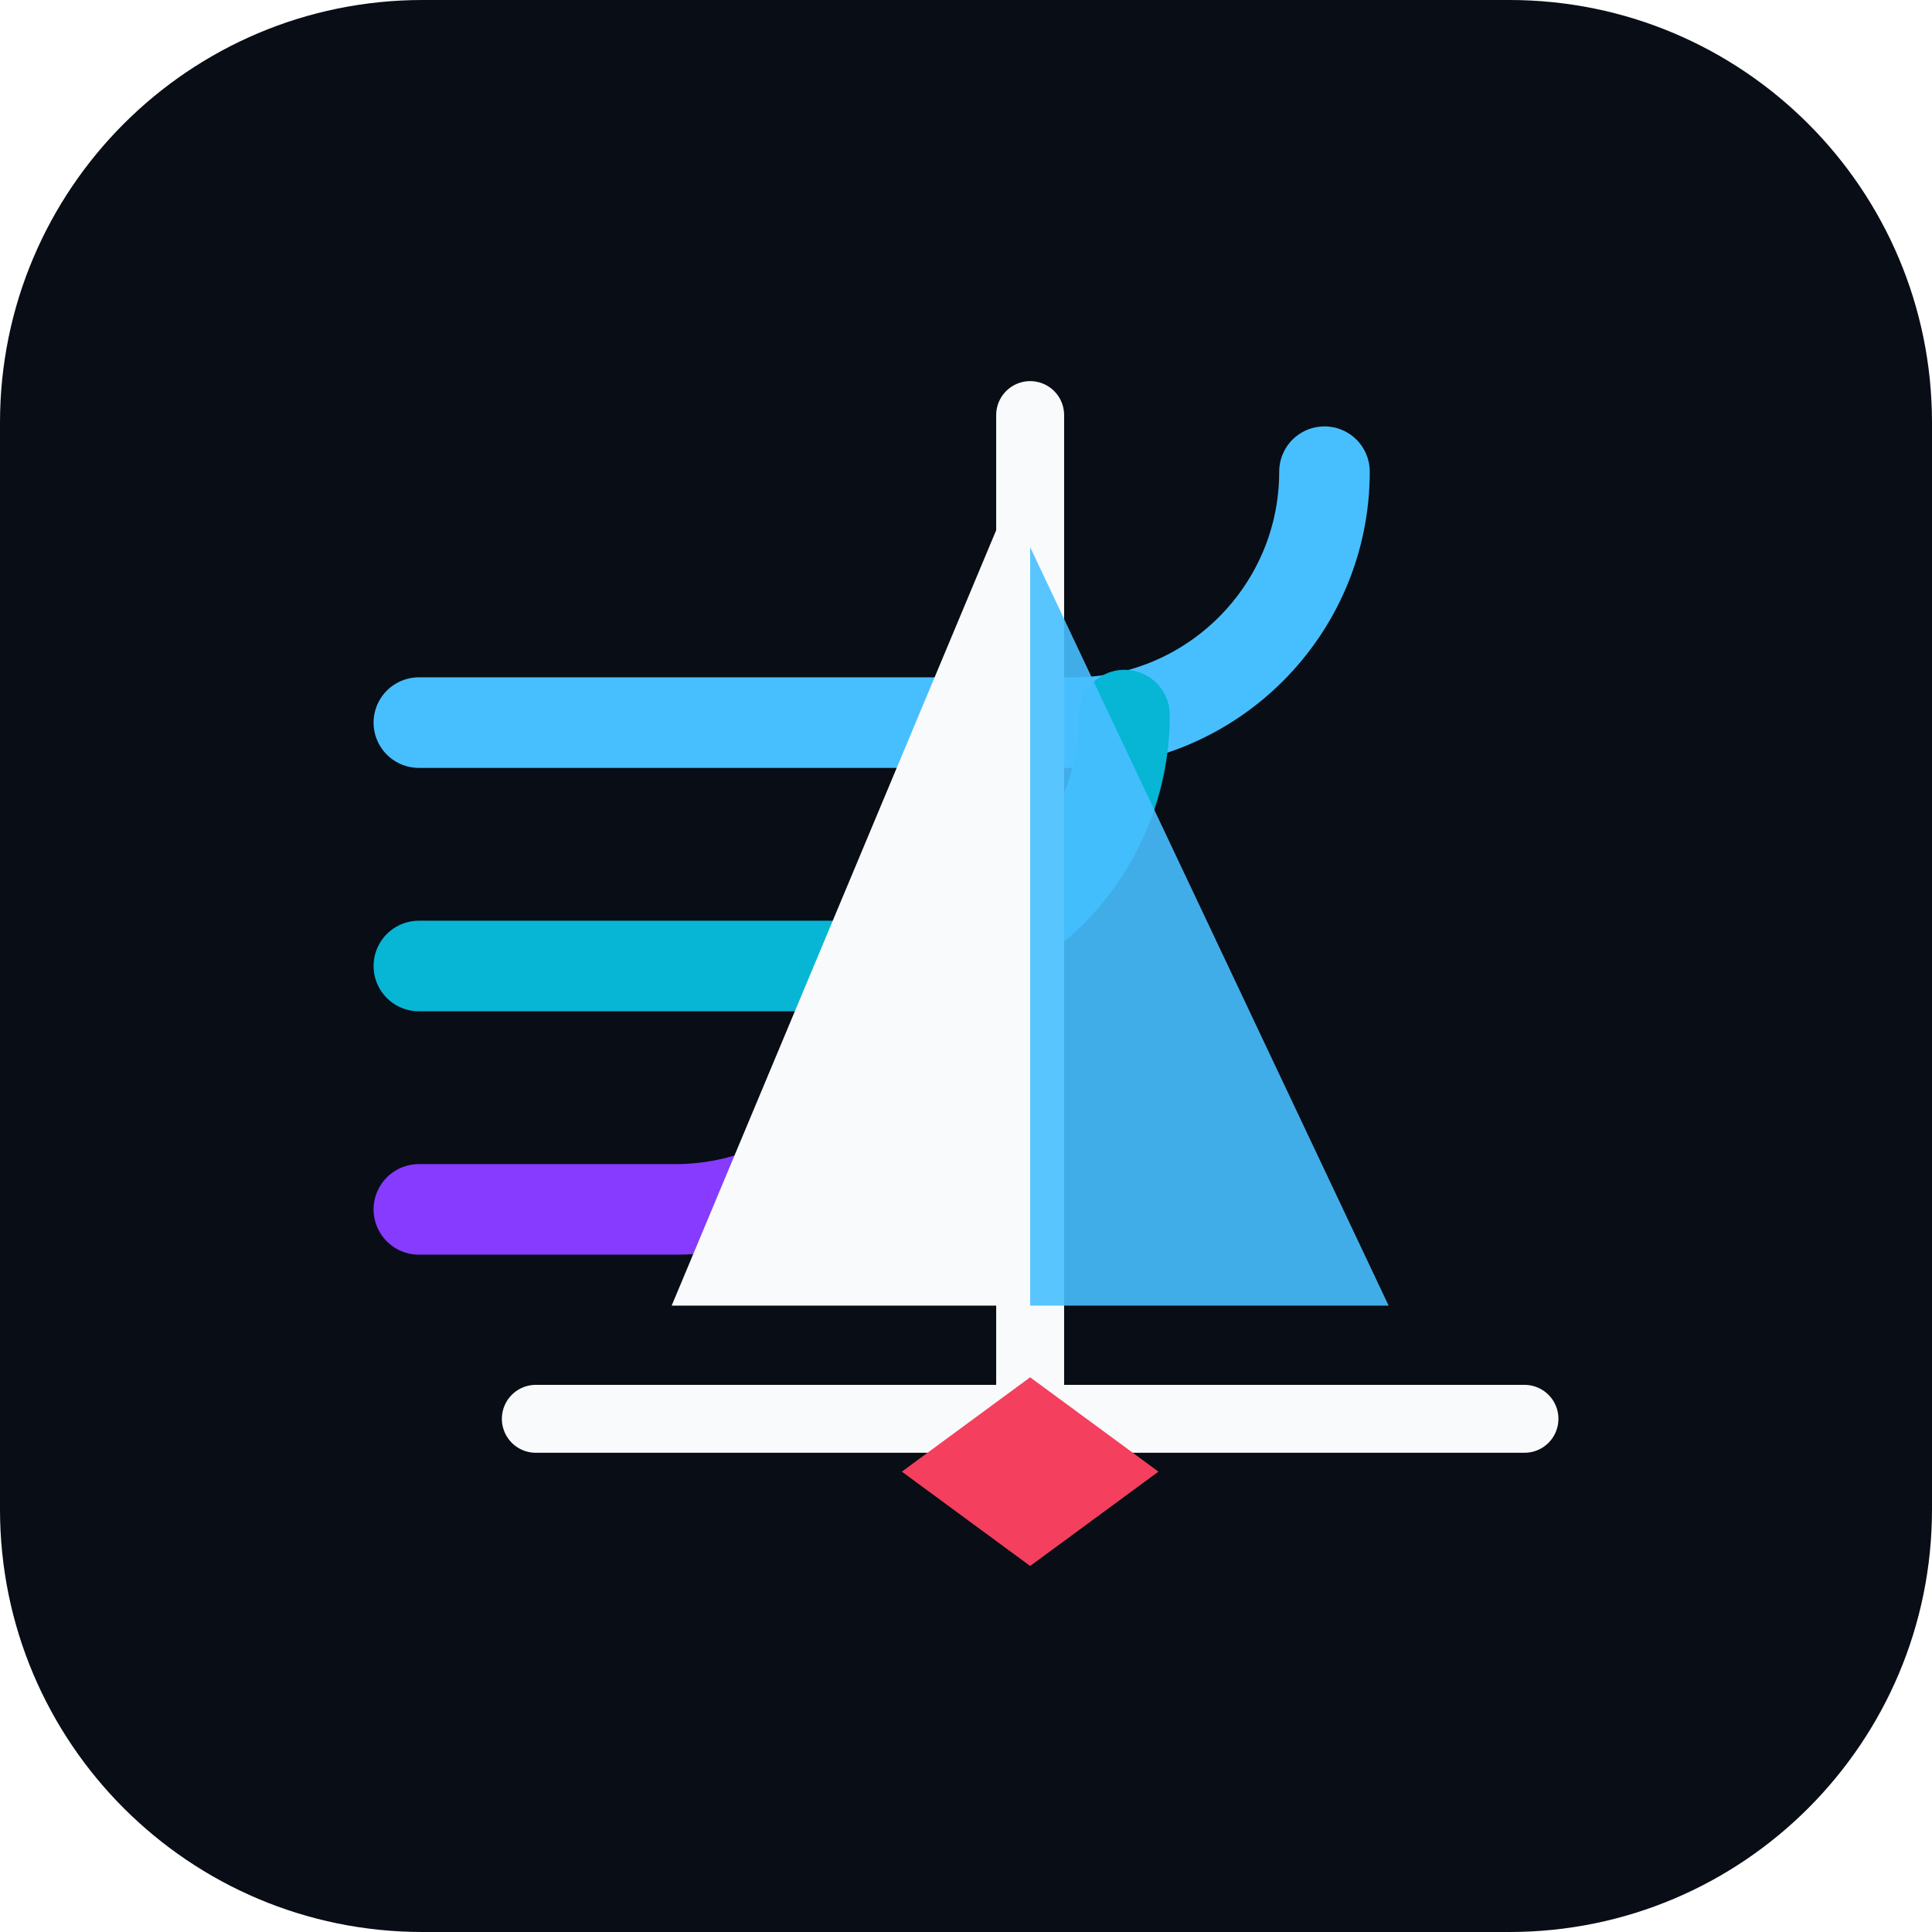
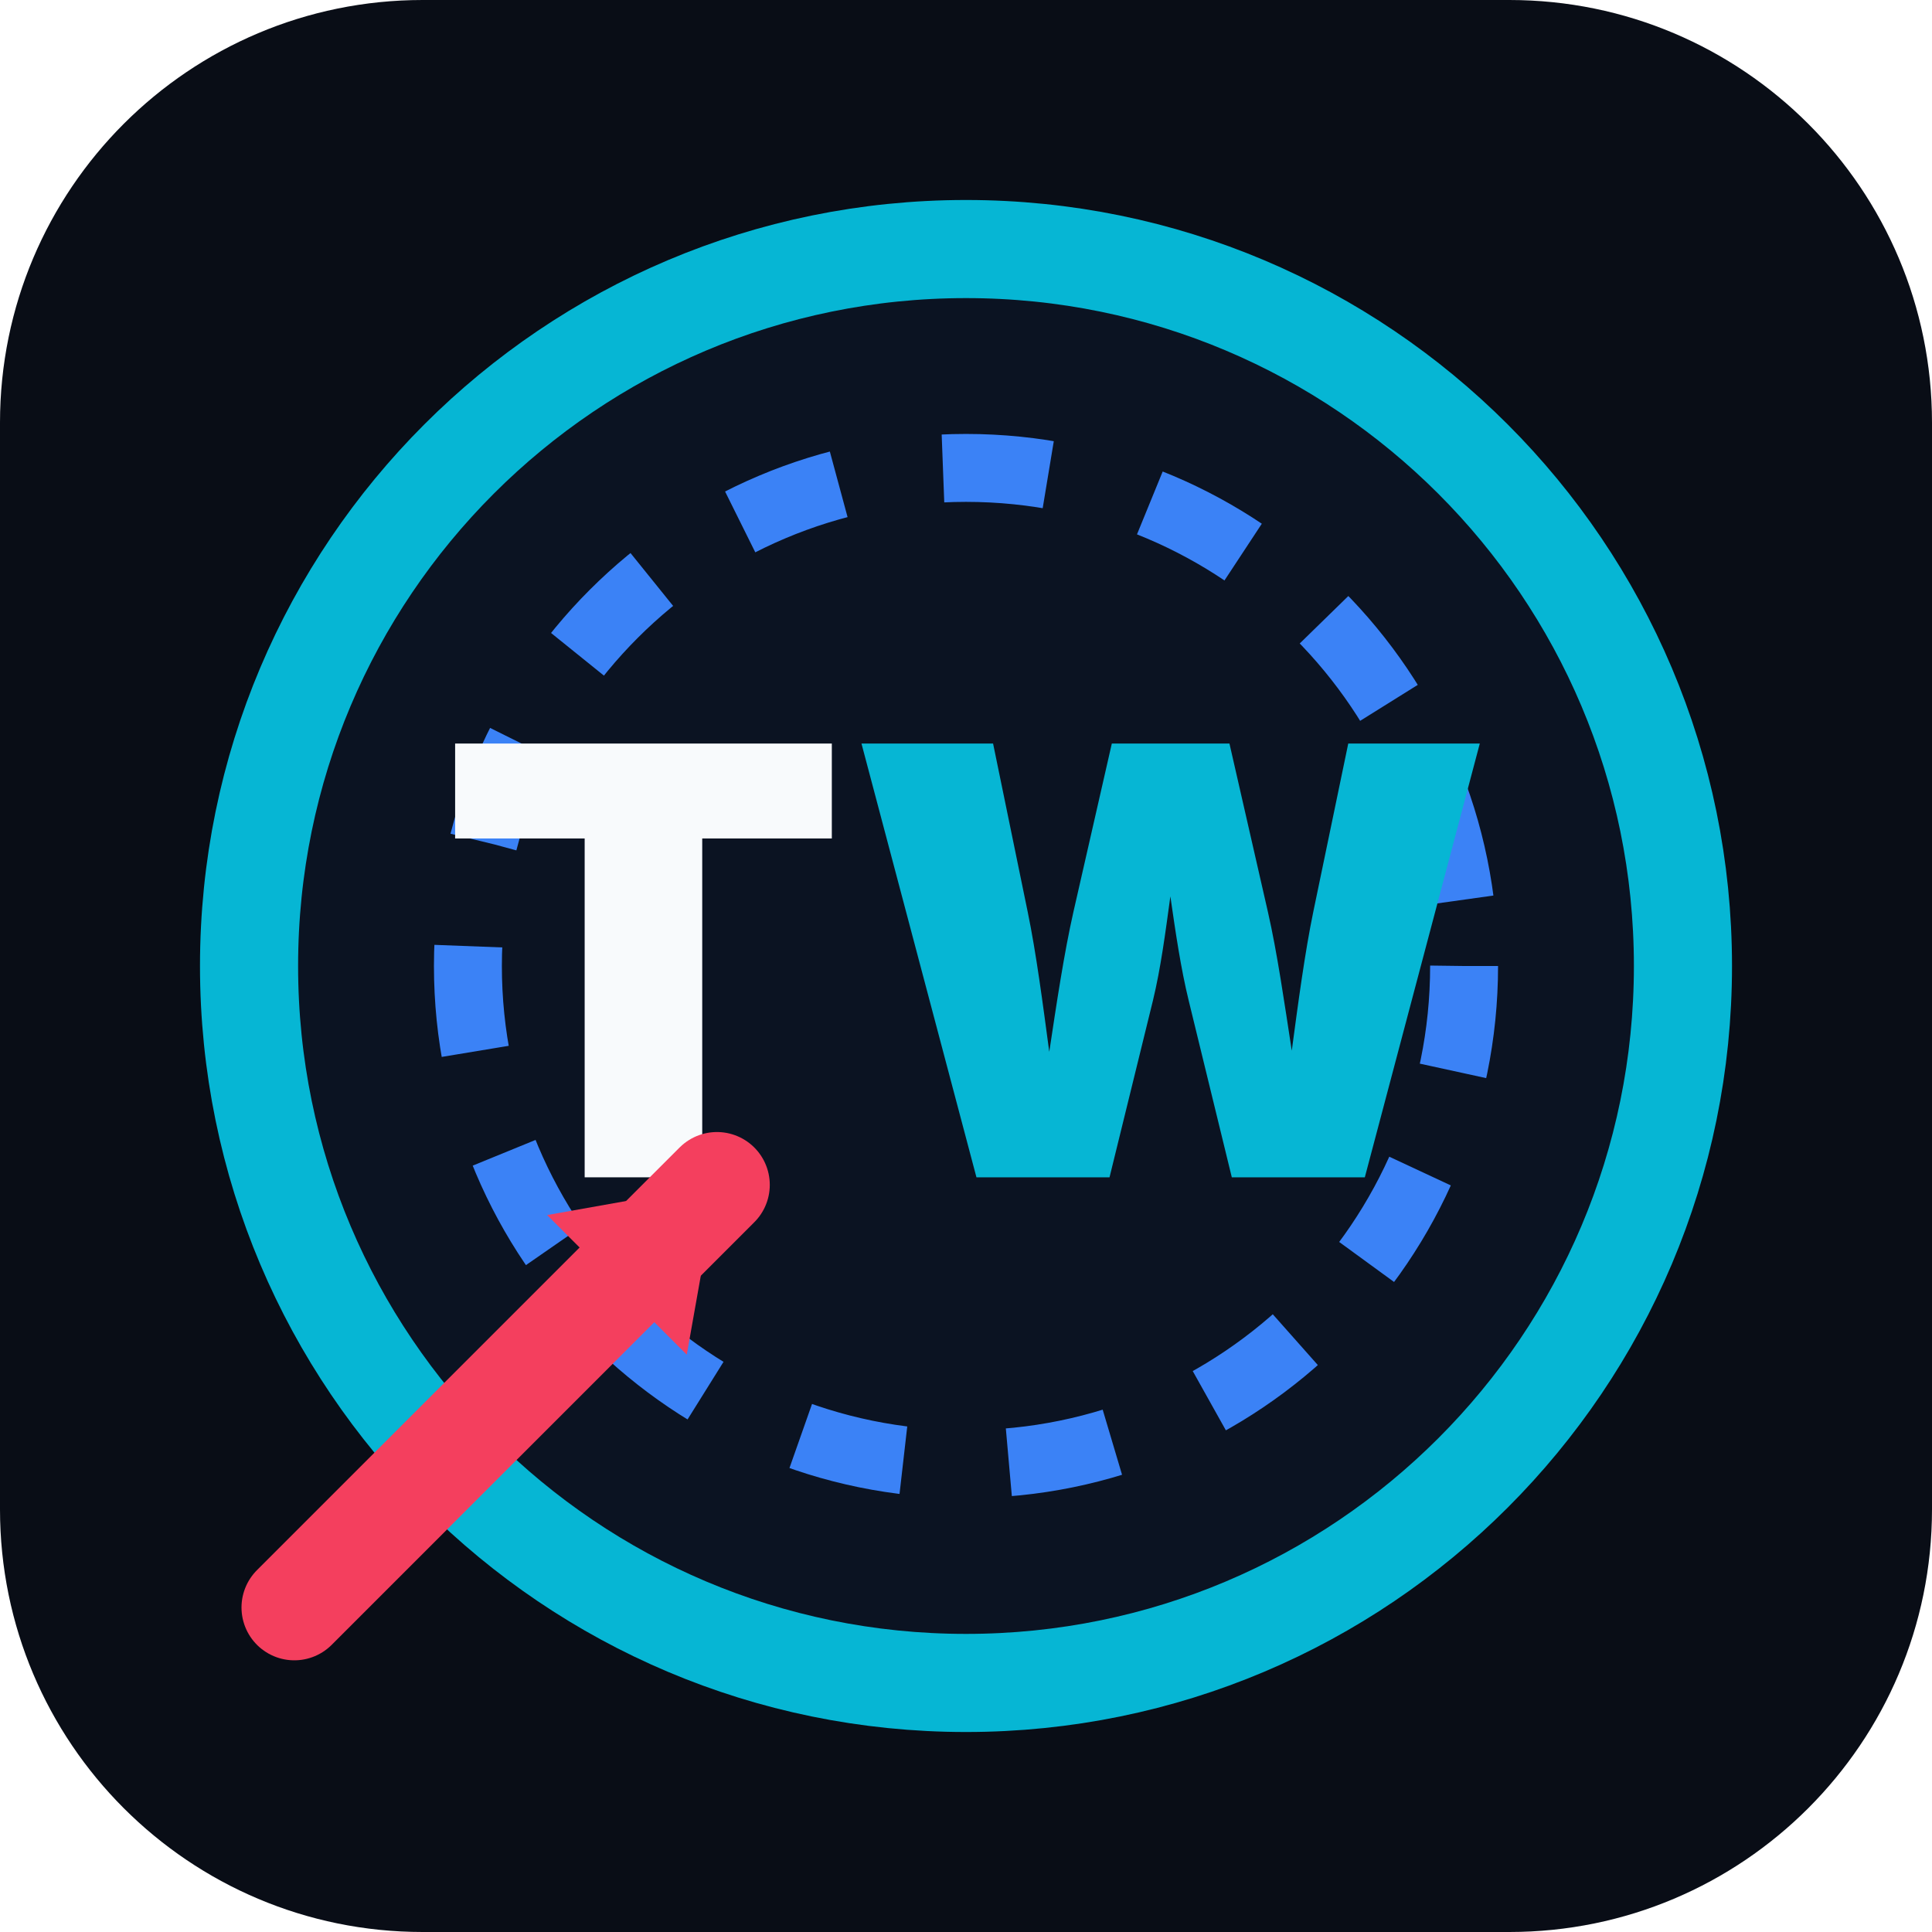
<svg xmlns="http://www.w3.org/2000/svg" width="192" height="192" viewBox="0 0 512 512" fill="none">
  <rect width="512" height="512" rx="112" fill="#090D16" />
-   <path d="M111 191.5h173.5c36.7 0 66.5-29.8 66.5-66.5" stroke="#47BFFF" stroke-width="24" stroke-linecap="round" />
-   <path d="M111 256h120.5c36.7 0 66.5-29.8 66.5-66.5" stroke="#06B6D4" stroke-width="24" stroke-linecap="round" />
-   <path d="M111 320.5h68c36.7 0 66.5-29.8 66.5-66.5" stroke="#863BFF" stroke-width="24" stroke-linecap="round" />
-   <path d="M273 110v261" stroke="#F8FAFC" stroke-width="18" stroke-linecap="round" />
-   <path d="M273 119 178 346h95V119Z" fill="#F8FAFC" />
-   <path d="M273 145v201h95l-95-201Z" fill="#47BFFF" fill-opacity=".9" />
-   <path d="M142 376h262" stroke="#F8FAFC" stroke-width="18" stroke-linecap="round" />
-   <path d="m273 365 34 25-34 25-34-25 34-25Z" fill="#F43F5E" />
+   <circle cx="256" cy="256" r="190" fill="#0B1322" stroke="#06B6D4" stroke-width="26" />
+   <circle cx="256" cy="256" r="132" stroke="#3B82F6" stroke-width="18" stroke-dasharray="28 28" />
+   <text x="256" y="312" text-anchor="middle" fill="#F8FAFC" font-family="Inter, ui-sans-serif, system-ui, sans-serif" font-size="158" font-weight="900" letter-spacing="-19">T<tspan fill="#06B6D4">W</tspan>
+   </text>
+   <path d="M78 426 190 314" stroke="#F43F5E" stroke-width="28" stroke-linecap="round" />
+   <path d="m190 314-45 8 37 37Z" fill="#F43F5E" />
</svg>
